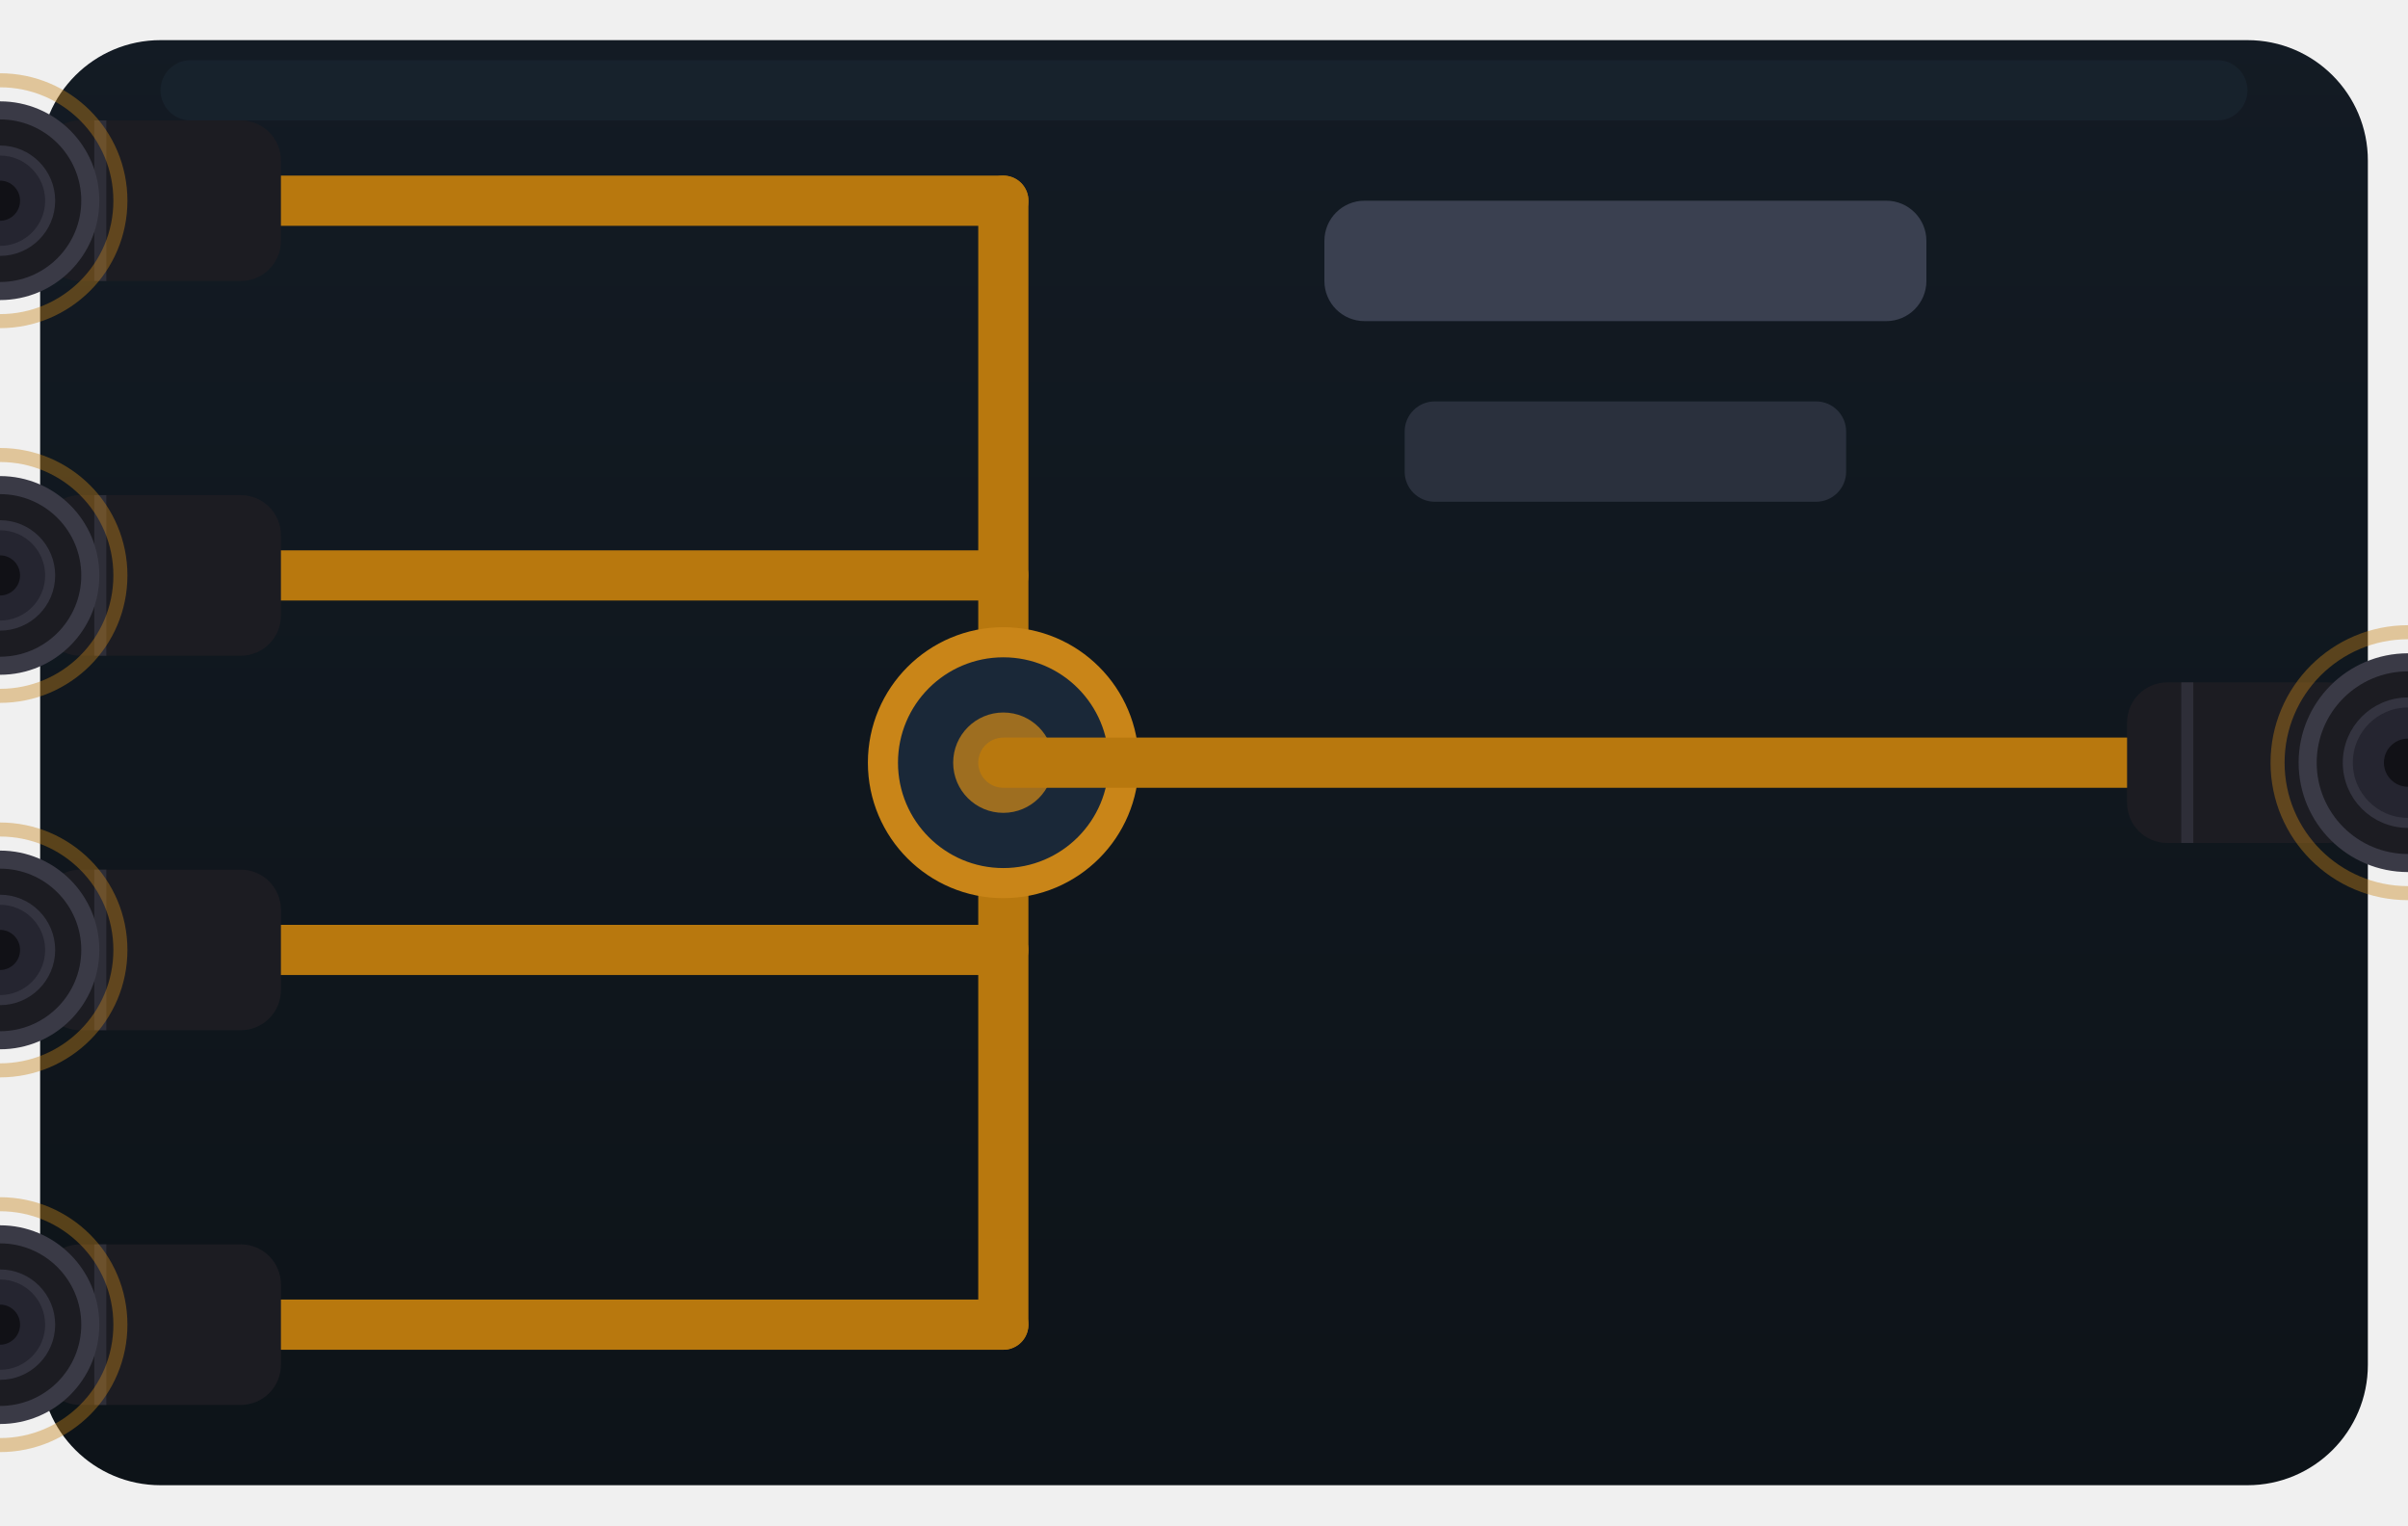
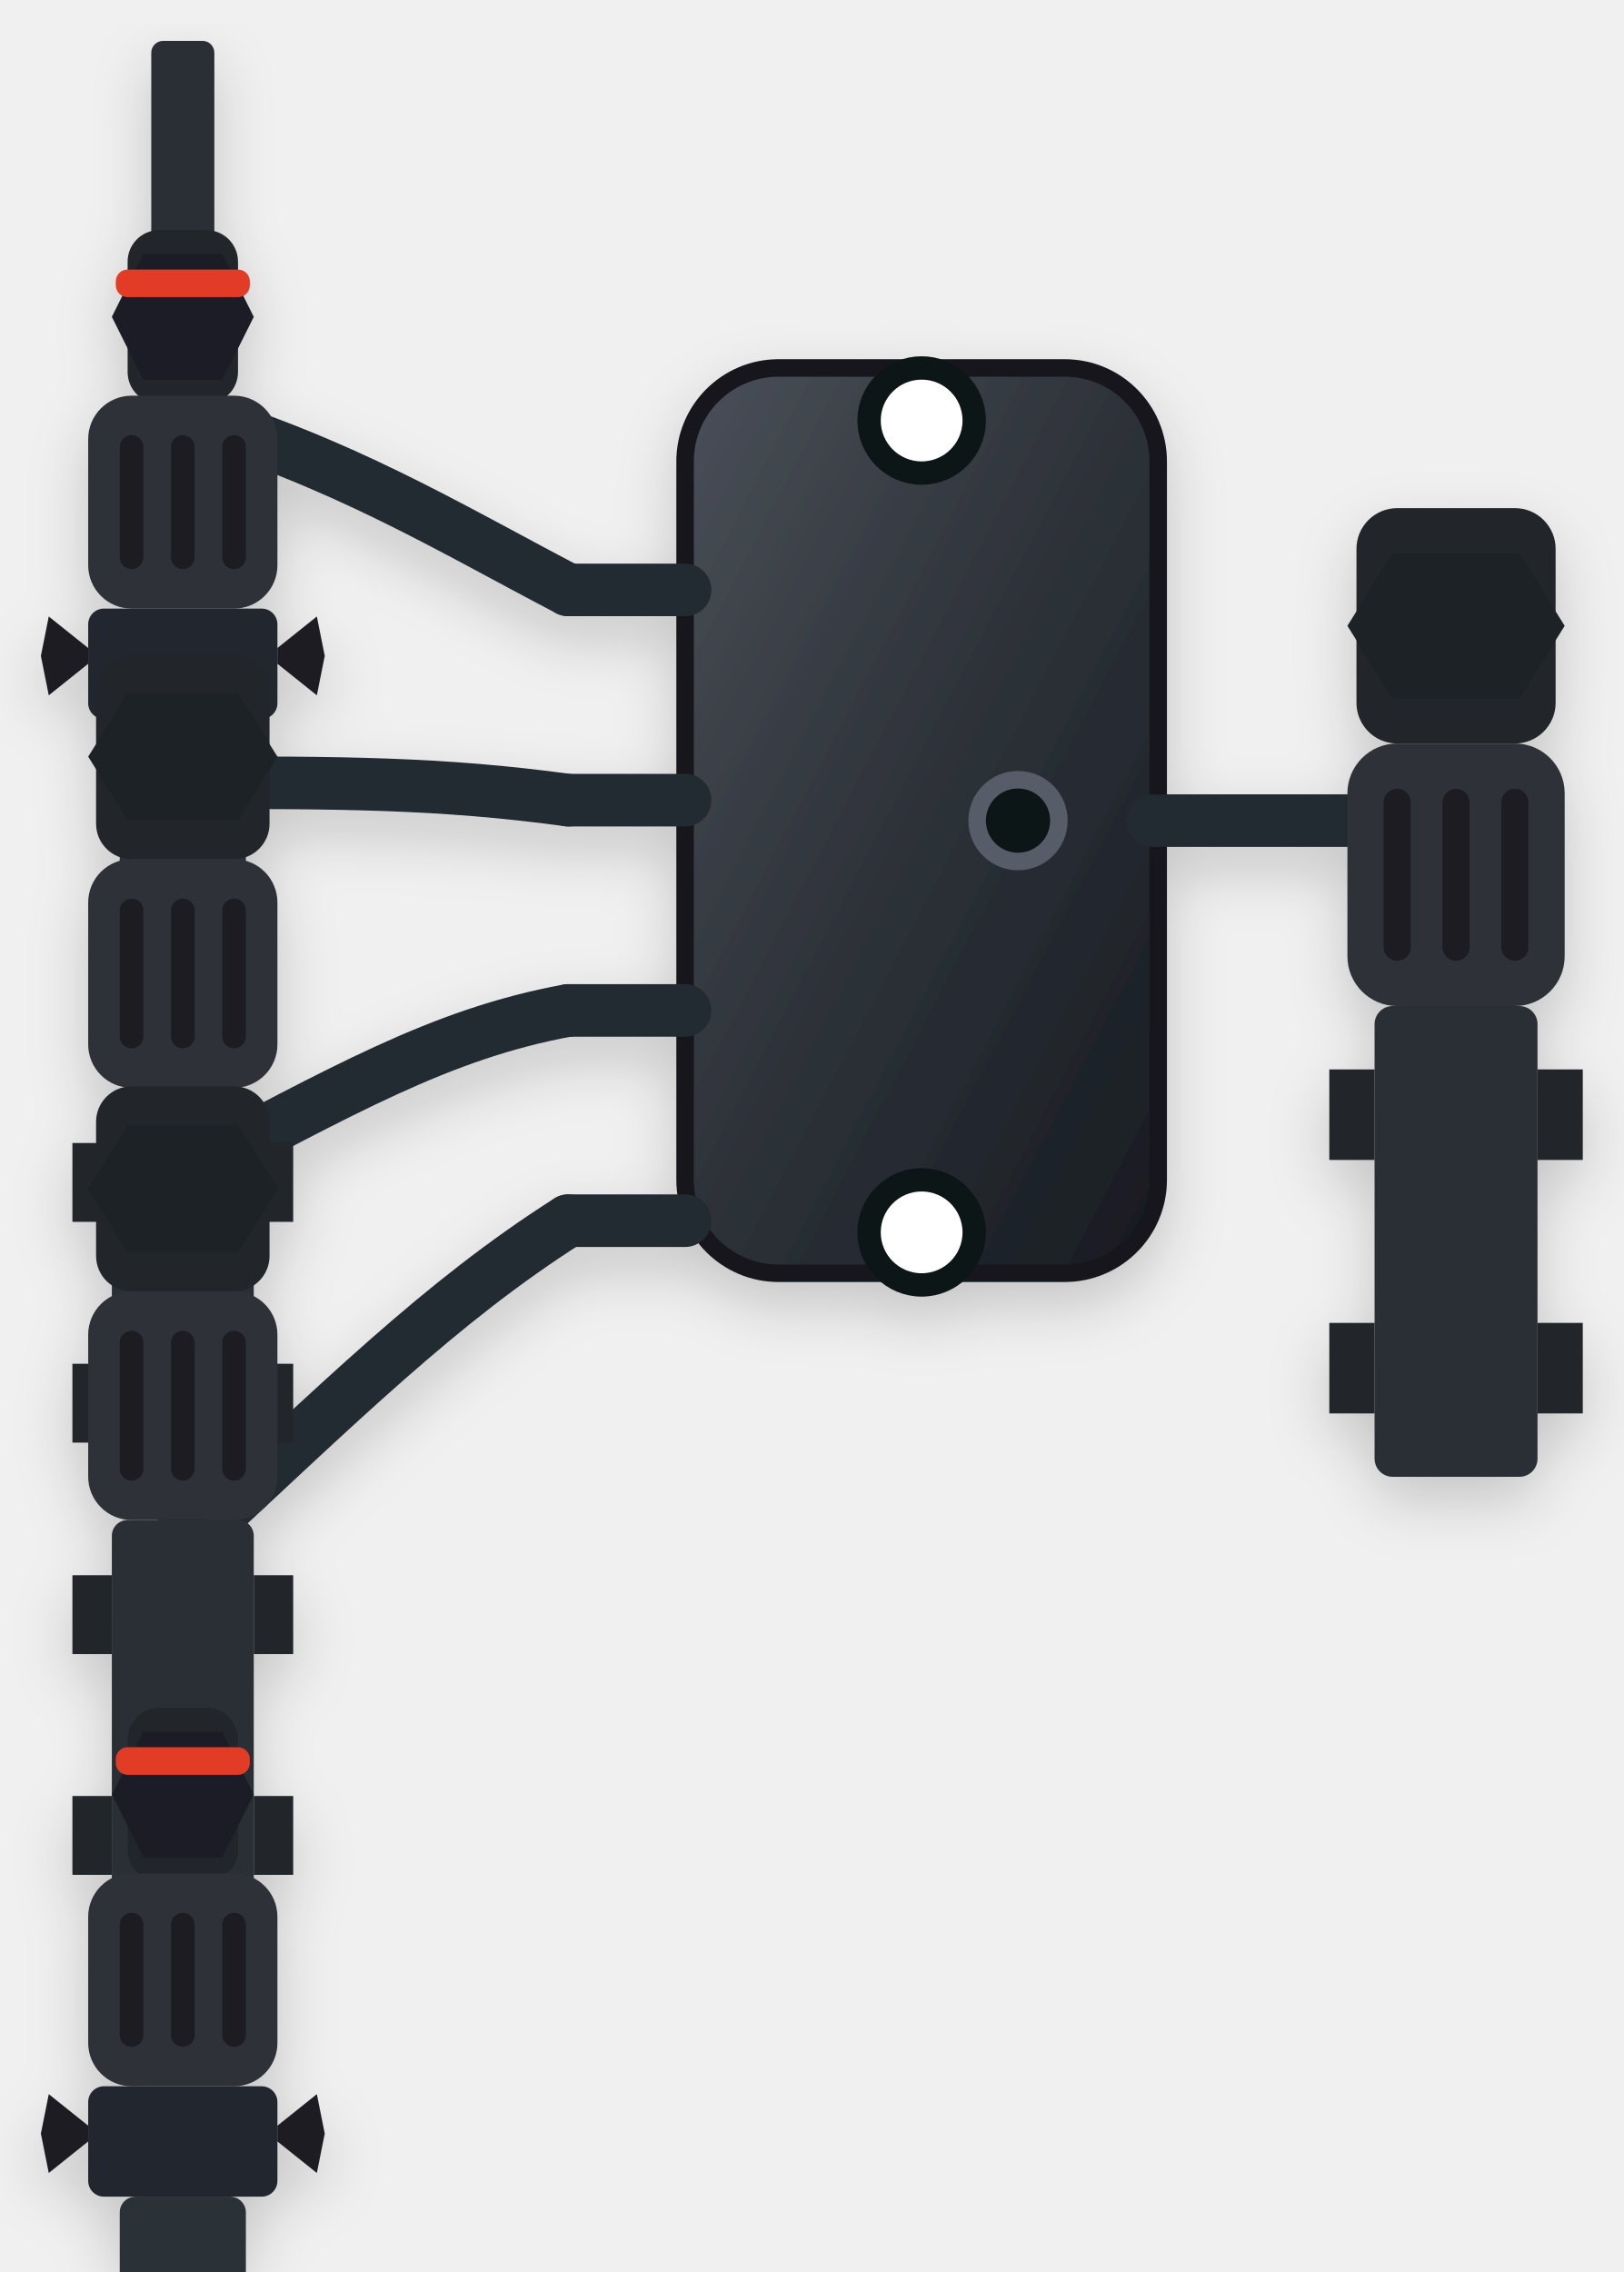
- <svg xmlns="http://www.w3.org/2000/svg" viewBox="-60 -38 120 76">
+ <svg xmlns="http://www.w3.org/2000/svg" width="556" height="778" viewBox="293.4 246 556 778" role="img" aria-label="mc4_branch_4_to_1">
  <defs>
-     <linearGradient id="bg41" x1="0" y1="-38" x2="0" y2="38" gradientUnits="userSpaceOnUse">
-       <stop offset="0%" stop-color="#131b24" />
-       <stop offset="100%" stop-color="#0d1318" />
+     <linearGradient id="metal" x1="0" y1="0" x2="0" y2="1">
+       <stop offset="0%" stop-color="#f5f5f5" />
+       <stop offset="55%" stop-color="#d8d8d8" />
+       <stop offset="100%" stop-color="#c5c5c5" />
    </linearGradient>
+     <linearGradient id="metalDark" x1="0" y1="0" x2="0" y2="1">
+       <stop offset="0%" stop-color="#efefef" />
+       <stop offset="100%" stop-color="#b7b7b7" />
+     </linearGradient>
+     <linearGradient id="darkBody" x1="0" y1="0" x2="1" y2="1">
+       <stop offset="0%" stop-color="#4a5059" />
+       <stop offset="45%" stop-color="#2f343b" />
+       <stop offset="100%" stop-color="#171b21" />
+     </linearGradient>
+     <linearGradient id="darkBody2" x1="0" y1="0" x2="1" y2="1">
+       <stop offset="0%" stop-color="#59616c" />
+       <stop offset="100%" stop-color="#1d2229" />
+     </linearGradient>
+     <linearGradient id="creamBody" x1="0" y1="0" x2="1" y2="1">
+       <stop offset="0%" stop-color="#f0ece2" />
+       <stop offset="100%" stop-color="#d8d1c4" />
+     </linearGradient>
+     <linearGradient id="glass" x1="0" y1="0" x2="0" y2="1">
+       <stop offset="0%" stop-color="#cfd3d8" stop-opacity="0.75" />
+       <stop offset="100%" stop-color="#666b72" stop-opacity="0.55" />
+     </linearGradient>
+     <linearGradient id="redGrad" x1="0" y1="0" x2="1" y2="1">
+       <stop offset="0%" stop-color="#ff4b44" />
+       <stop offset="100%" stop-color="#be0f15" />
+     </linearGradient>
+     <linearGradient id="redGrad2" x1="0" y1="0" x2="0" y2="1">
+       <stop offset="0%" stop-color="#f33924" />
+       <stop offset="100%" stop-color="#b9110d" />
+     </linearGradient>
+     <linearGradient id="yellowGrad" x1="0" y1="0" x2="0" y2="1">
+       <stop offset="0%" stop-color="#ffd922" />
+       <stop offset="100%" stop-color="#f2bd00" />
+     </linearGradient>
+     <filter id="shadow" x="-20%" y="-20%" width="140%" height="140%">
+       <feDropShadow dx="0" dy="8" stdDeviation="10" flood-color="#000000" flood-opacity="0.18" />
+     </filter>
  </defs>
-   <rect x="-58" y="-36" width="116" height="72" rx="6" fill="url(#bg41)" />
-   <rect x="-52" y="-35" width="104" height="3" rx="1.5" fill="#1e2c3a" opacity="0.4" />
-   <line x1="-10" y1="-28" x2="-10" y2="28" stroke="#b8780e" stroke-width="2.5" stroke-linecap="round" />
-   <line x1="-46" y1="-28" x2="-10" y2="-28" stroke="#b8780e" stroke-width="2.5" stroke-linecap="round" />
-   <line x1="-46" y1="-9.33" x2="-10" y2="-9.33" stroke="#b8780e" stroke-width="2.5" stroke-linecap="round" />
-   <line x1="-46" y1="9.33" x2="-10" y2="9.33" stroke="#b8780e" stroke-width="2.5" stroke-linecap="round" />
-   <line x1="-46" y1="28" x2="-10" y2="28" stroke="#b8780e" stroke-width="2.5" stroke-linecap="round" />
-   <circle cx="-10" cy="0" r="6" fill="#1a2838" stroke="#c98518" stroke-width="1.5" />
-   <circle cx="-10" cy="0" r="2.5" fill="#c98518" opacity="0.75" />
-   <line x1="-10" y1="0" x2="46" y2="0" stroke="#b8780e" stroke-width="2.5" stroke-linecap="round" />
-   <rect x="-58" y="-32" width="12" height="8" rx="2" fill="#1c1c22" />
-   <line x1="-55" y1="-32" x2="-55" y2="-24" stroke="#2e2e38" stroke-width="0.6" />
-   <circle cx="-60" cy="-28" r="4.5" fill="#1c1c22" stroke="#3a3a46" stroke-width="0.9" />
-   <circle cx="-60" cy="-28" r="2.5" fill="#252530" stroke="#343440" stroke-width="0.5" />
-   <circle cx="-60" cy="-28" r="1" fill="#111116" />
-   <circle cx="-60" cy="-28" r="6" fill="none" stroke="#c98518" stroke-width="0.7" opacity="0.4" />
-   <rect x="-58" y="-13.33" width="12" height="8" rx="2" fill="#1c1c22" />
-   <line x1="-55" y1="-13.33" x2="-55" y2="-5.33" stroke="#2e2e38" stroke-width="0.6" />
-   <circle cx="-60" cy="-9.33" r="4.5" fill="#1c1c22" stroke="#3a3a46" stroke-width="0.9" />
-   <circle cx="-60" cy="-9.33" r="2.5" fill="#252530" stroke="#343440" stroke-width="0.5" />
-   <circle cx="-60" cy="-9.33" r="1" fill="#111116" />
-   <circle cx="-60" cy="-9.33" r="6" fill="none" stroke="#c98518" stroke-width="0.7" opacity="0.4" />
-   <rect x="-58" y="5.33" width="12" height="8" rx="2" fill="#1c1c22" />
-   <line x1="-55" y1="5.33" x2="-55" y2="13.33" stroke="#2e2e38" stroke-width="0.6" />
-   <circle cx="-60" cy="9.33" r="4.5" fill="#1c1c22" stroke="#3a3a46" stroke-width="0.9" />
-   <circle cx="-60" cy="9.33" r="2.5" fill="#252530" stroke="#343440" stroke-width="0.5" />
-   <circle cx="-60" cy="9.33" r="1" fill="#111116" />
-   <circle cx="-60" cy="9.33" r="6" fill="none" stroke="#c98518" stroke-width="0.7" opacity="0.4" />
-   <rect x="-58" y="24" width="12" height="8" rx="2" fill="#1c1c22" />
-   <line x1="-55" y1="24" x2="-55" y2="32" stroke="#2e2e38" stroke-width="0.6" />
-   <circle cx="-60" cy="28" r="4.5" fill="#1c1c22" stroke="#3a3a46" stroke-width="0.9" />
-   <circle cx="-60" cy="28" r="2.5" fill="#252530" stroke="#343440" stroke-width="0.5" />
-   <circle cx="-60" cy="28" r="1" fill="#111116" />
-   <circle cx="-60" cy="28" r="6" fill="none" stroke="#c98518" stroke-width="0.7" opacity="0.4" />
-   <rect x="46" y="-4" width="12" height="8" rx="2" fill="#1c1c22" />
-   <line x1="49" y1="-4" x2="49" y2="4" stroke="#2e2e38" stroke-width="0.6" />
-   <circle cx="60" cy="0" r="5" fill="#1c1c22" stroke="#3a3a46" stroke-width="0.9" />
-   <circle cx="60" cy="0" r="3" fill="#252530" stroke="#343440" stroke-width="0.5" />
-   <circle cx="60" cy="0" r="1.2" fill="#111116" />
-   <circle cx="60" cy="0" r="6.5" fill="none" stroke="#c98518" stroke-width="0.7" opacity="0.4" />
-   <rect x="6" y="-28" width="30" height="6" rx="2" fill="#3a4050" />
-   <rect x="10" y="-18" width="22" height="5" rx="1.5" fill="#3a4050" opacity="0.6" />
+   <g filter="url(#shadow)">
+     <g transform="translate(0,0)">
+       <rect x="528" y="372" width="162" height="310" rx="32" fill="url(#darkBody)" stroke="#15191f" stroke-width="6" />
+       <circle cx="609" cy="390" r="18" fill="#fff" stroke="#111418" stroke-width="8" />
+       <circle cx="609" cy="668" r="18" fill="#fff" stroke="#111418" stroke-width="8" />
+       <circle cx="642" cy="527" r="14" fill="#111418" stroke="#565d67" stroke-width="6" />
+       <path d="M528,448 h-40" stroke="#242930" stroke-width="18" stroke-linecap="round" />
+       <path d="M528,520 h-40" stroke="#242930" stroke-width="18" stroke-linecap="round" />
+       <path d="M528,592 h-40" stroke="#242930" stroke-width="18" stroke-linecap="round" />
+       <path d="M528,664 h-40" stroke="#242930" stroke-width="18" stroke-linecap="round" />
+       <path d="M688,527 h72" stroke="#242930" stroke-width="18" stroke-linecap="round" />
+       <path d="M488,448 C446,426 410,404 356,388" stroke="#242930" stroke-width="18" fill="none" stroke-linecap="round" />
+       <path d="M488,520 C444,514 410,514 356,514" stroke="#242930" stroke-width="18" fill="none" stroke-linecap="round" />
+       <path d="M488,592 C444,600 410,620 356,648" stroke="#242930" stroke-width="18" fill="none" stroke-linecap="round" />
+       <path d="M488,664 C444,692 410,726 356,776" stroke="#242930" stroke-width="18" fill="none" stroke-linecap="round" />
+       <g transform="translate(356,260) scale(1.35)">
+         <rect x="-8" y="0" width="16" height="58" rx="3" fill="#2a2f36" />
+         <rect x="-14" y="48" width="28" height="44" rx="8" fill="#20252c" />
+         <polygon points="-10,54 10,54 18,70 10,86 -10,86 -18,70" fill="#1b1f25" />
+         <rect x="-24" y="90" width="48" height="54" rx="11" fill="#2d3239" />
+         <rect x="-16" y="100" width="6" height="34" rx="3" fill="#1a1e23" />
+         <rect x="-3" y="100" width="6" height="34" rx="3" fill="#1a1e23" />
+         <rect x="10" y="100" width="6" height="34" rx="3" fill="#1a1e23" />
+         <rect x="-24" y="144" width="48" height="28" rx="4" fill="#21262d" />
+         <polygon points="-24,154 -34,146 -36,156 -34,166 -24,158" fill="#1a1e23" />
+         <polygon points="24,154 34,146 36,156 34,166 24,158" fill="#1a1e23" />
+         <rect x="-16" y="172" width="32" height="62" rx="4" fill="#2b3038" />
+         <rect x="-17" y="58" width="34" height="7" rx="3" fill="#e23a27" />
+       </g>
+       <g transform="translate(356,470) scale(1.35)">
+         <rect x="-22" y="0" width="44" height="52" rx="9" fill="#20252c" />
+         <polygon points="-14,10 14,10 24,26 14,42 -14,42 -24,26" fill="#1c2026" />
+         <rect x="-24" y="52" width="48" height="58" rx="11" fill="#2d3239" />
+         <rect x="-16" y="62" width="6" height="38" rx="3" fill="#1a1e23" />
+         <rect x="-3" y="62" width="6" height="38" rx="3" fill="#1a1e23" />
+         <rect x="10" y="62" width="6" height="38" rx="3" fill="#1a1e23" />
+         <rect x="-18" y="110" width="36" height="104" rx="4" fill="#2a2f36" />
+         <path d="M-18,124 h-10 v20 h10 M18,124 h10 v20 h-10 M-18,180 h-10 v20 h10 M18,180 h10 v20 h-10" fill="#20252b" />
+       </g>
+       <g transform="translate(356,618) scale(1.35)">
+         <rect x="-22" y="0" width="44" height="52" rx="9" fill="#20252c" />
+         <polygon points="-14,10 14,10 24,26 14,42 -14,42 -24,26" fill="#1c2026" />
+         <rect x="-24" y="52" width="48" height="58" rx="11" fill="#2d3239" />
+         <rect x="-16" y="62" width="6" height="38" rx="3" fill="#1a1e23" />
+         <rect x="-3" y="62" width="6" height="38" rx="3" fill="#1a1e23" />
+         <rect x="10" y="62" width="6" height="38" rx="3" fill="#1a1e23" />
+         <rect x="-18" y="110" width="36" height="104" rx="4" fill="#2a2f36" />
+         <path d="M-18,124 h-10 v20 h10 M18,124 h10 v20 h-10 M-18,180 h-10 v20 h10 M18,180 h10 v20 h-10" fill="#20252b" />
+       </g>
+       <g transform="translate(356,766) scale(1.35)">
+         <rect x="-8" y="0" width="16" height="58" rx="3" fill="#2a2f36" />
+         <rect x="-14" y="48" width="28" height="44" rx="8" fill="#20252c" />
+         <polygon points="-10,54 10,54 18,70 10,86 -10,86 -18,70" fill="#1b1f25" />
+         <rect x="-24" y="90" width="48" height="54" rx="11" fill="#2d3239" />
+         <rect x="-16" y="100" width="6" height="34" rx="3" fill="#1a1e23" />
+         <rect x="-3" y="100" width="6" height="34" rx="3" fill="#1a1e23" />
+         <rect x="10" y="100" width="6" height="34" rx="3" fill="#1a1e23" />
+         <rect x="-24" y="144" width="48" height="28" rx="4" fill="#21262d" />
+         <polygon points="-24,154 -34,146 -36,156 -34,166 -24,158" fill="#1a1e23" />
+         <polygon points="24,154 34,146 36,156 34,166 24,158" fill="#1a1e23" />
+         <rect x="-16" y="172" width="32" height="62" rx="4" fill="#2b3038" />
+         <rect x="-17" y="58" width="34" height="7" rx="3" fill="#e23a27" />
+       </g>
+       <g transform="translate(792,420) scale(1.55)">
+         <rect x="-22" y="0" width="44" height="52" rx="9" fill="#20252c" />
+         <polygon points="-14,10 14,10 24,26 14,42 -14,42 -24,26" fill="#1c2026" />
+         <rect x="-24" y="52" width="48" height="58" rx="11" fill="#2d3239" />
+         <rect x="-16" y="62" width="6" height="38" rx="3" fill="#1a1e23" />
+         <rect x="-3" y="62" width="6" height="38" rx="3" fill="#1a1e23" />
+         <rect x="10" y="62" width="6" height="38" rx="3" fill="#1a1e23" />
+         <rect x="-18" y="110" width="36" height="104" rx="4" fill="#2a2f36" />
+         <path d="M-18,124 h-10 v20 h10 M18,124 h10 v20 h-10 M-18,180 h-10 v20 h10 M18,180 h10 v20 h-10" fill="#20252b" />
+       </g>
+     </g>
+   </g>
</svg>
